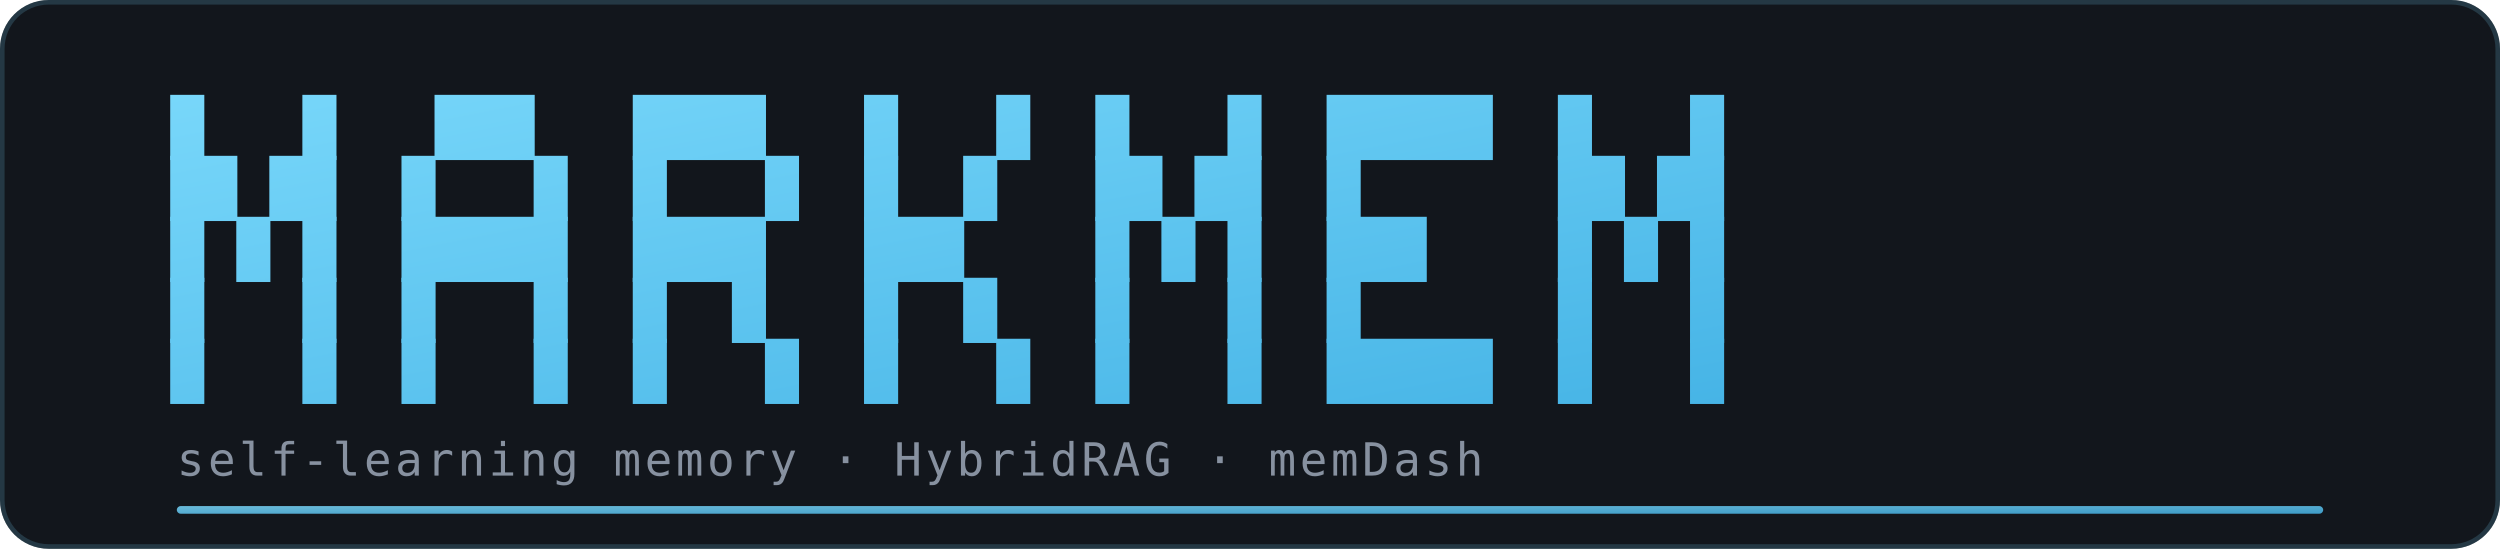
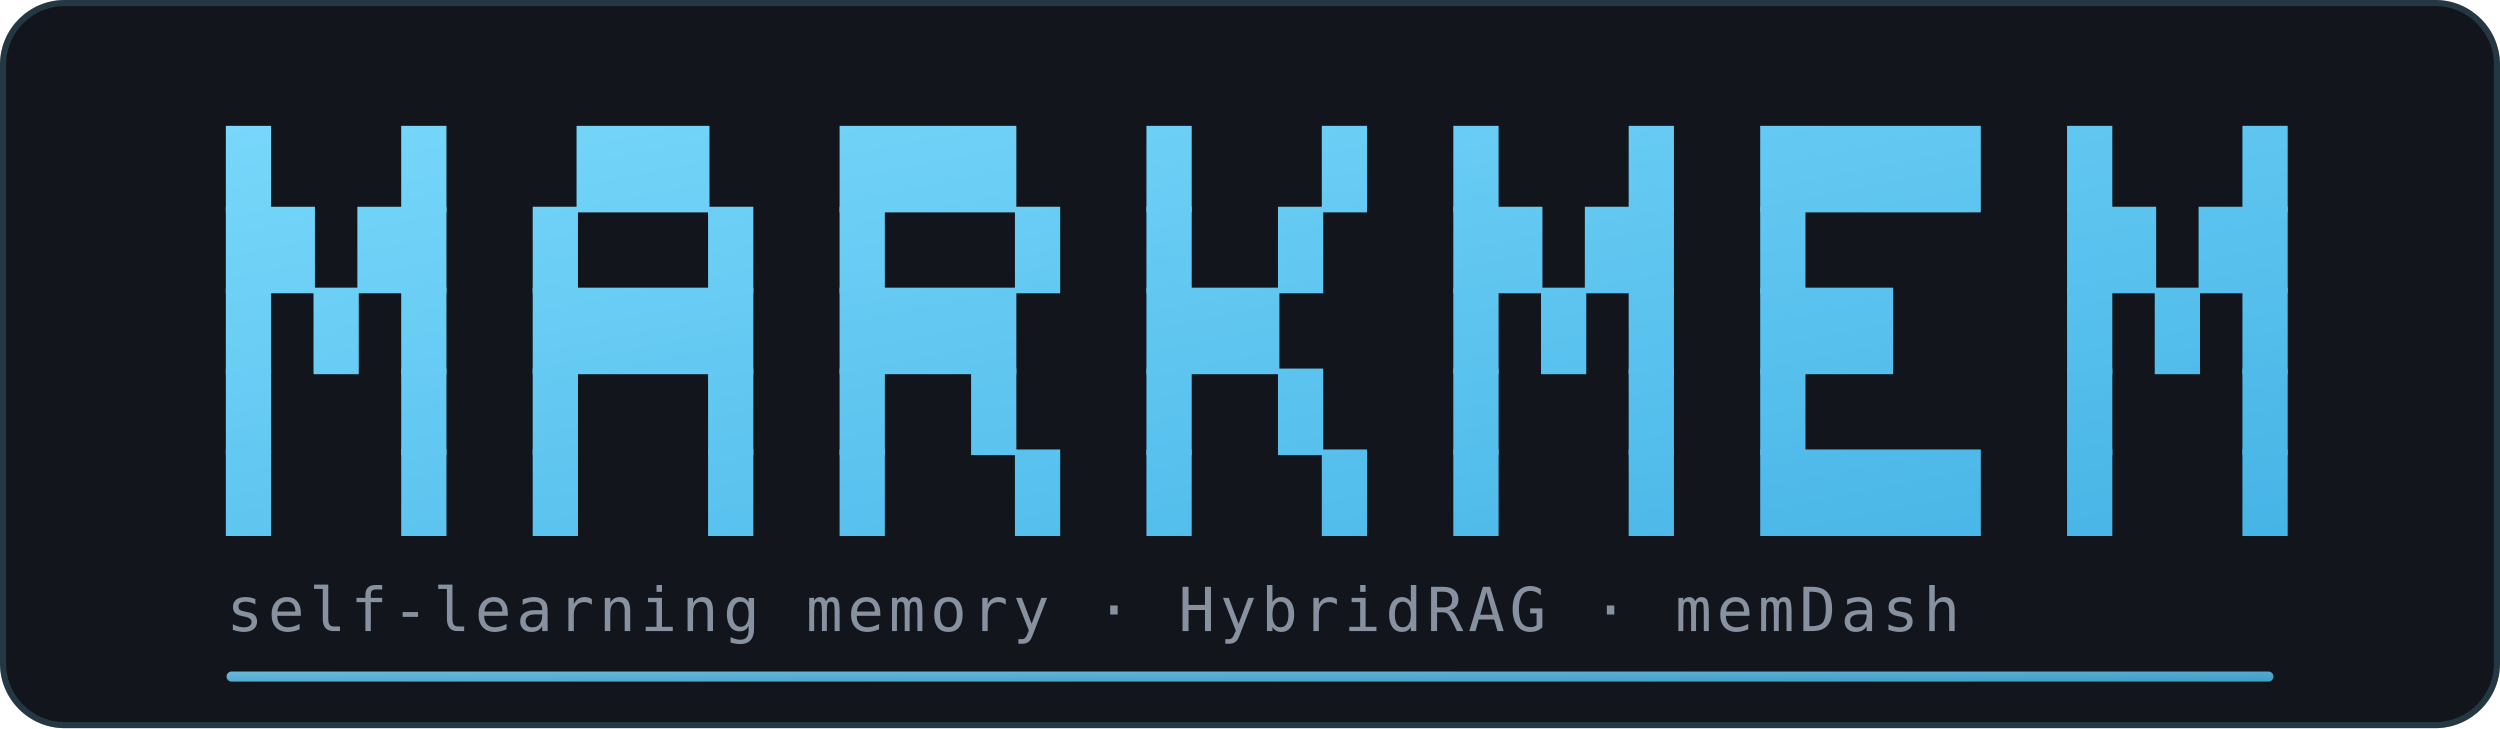
- <svg xmlns="http://www.w3.org/2000/svg" viewBox="0 0 820 180" width="820" height="180" role="img" aria-label="markmem — self-learning memory">
+ <svg xmlns="http://www.w3.org/2000/svg" viewBox="0 0 618 180" width="618" height="180" role="img" aria-label="markmem — self-learning memory">
  <defs>
    <linearGradient id="cyan" x1="0" y1="0" x2="1" y2="1">
      <stop offset="0" stop-color="rgb(120,215,250)" />
      <stop offset="1" stop-color="rgb(70,180,230)" />
    </linearGradient>
  </defs>
-   <rect x="0" y="0" width="820" height="180" rx="16" ry="16" fill="rgb(18,22,28)" />
-   <rect x="0.75" y="0.75" width="818.5" height="178.5" rx="15.25" ry="15.25" fill="none" stroke="rgb(70,120,145)" stroke-opacity="0.35" stroke-width="1.5" />
+   <rect x="0" y="0" width="618" height="180" rx="16" ry="16" fill="rgb(18,22,28)" />
+   <rect x="0.75" y="0.75" width="616.5" height="178.5" rx="15.25" ry="15.25" fill="none" stroke="rgb(70,120,145)" stroke-opacity="0.35" stroke-width="1.5" />
  <text font-family="ui-monospace,'JetBrains Mono','DejaVu Sans Mono',monospace" font-size="18" font-weight="700" fill="url(#cyan)" xml:space="preserve">
    <tspan x="56" y="48">█   █   ███   ████   █   █  █   █  █████  █   █</tspan>
    <tspan x="56" y="68">██ ██  █   █  █   █  █  █   ██ ██  █      ██ ██</tspan>
    <tspan x="56" y="88">█ █ █  █████  ████   ███    █ █ █  ███    █ █ █</tspan>
    <tspan x="56" y="108">█   █  █   █  █  █   █  █   █   █  █      █   █</tspan>
    <tspan x="56" y="128">█   █  █   █  █   █  █   █  █   █  █████  █   █</tspan>
  </text>
-   <text x="58" y="156" font-family="ui-monospace,'JetBrains Mono','DejaVu Sans Mono',monospace" font-size="15" letter-spacing="1.2" fill="rgb(135,145,160)">self-learning memory · HybridRAG · memDash</text>
-   <rect x="58" y="166" width="704" height="2.5" rx="1.25" fill="url(#cyan)" opacity="0.85" />
+   <text x="56" y="156" font-family="ui-monospace,'JetBrains Mono','DejaVu Sans Mono',monospace" font-size="15" letter-spacing="1.2" fill="rgb(135,145,160)">self-learning memory · HybridRAG · memDash</text>
+   <rect x="56" y="166" width="506" height="2.5" rx="1.25" fill="url(#cyan)" opacity="0.85" />
</svg>
